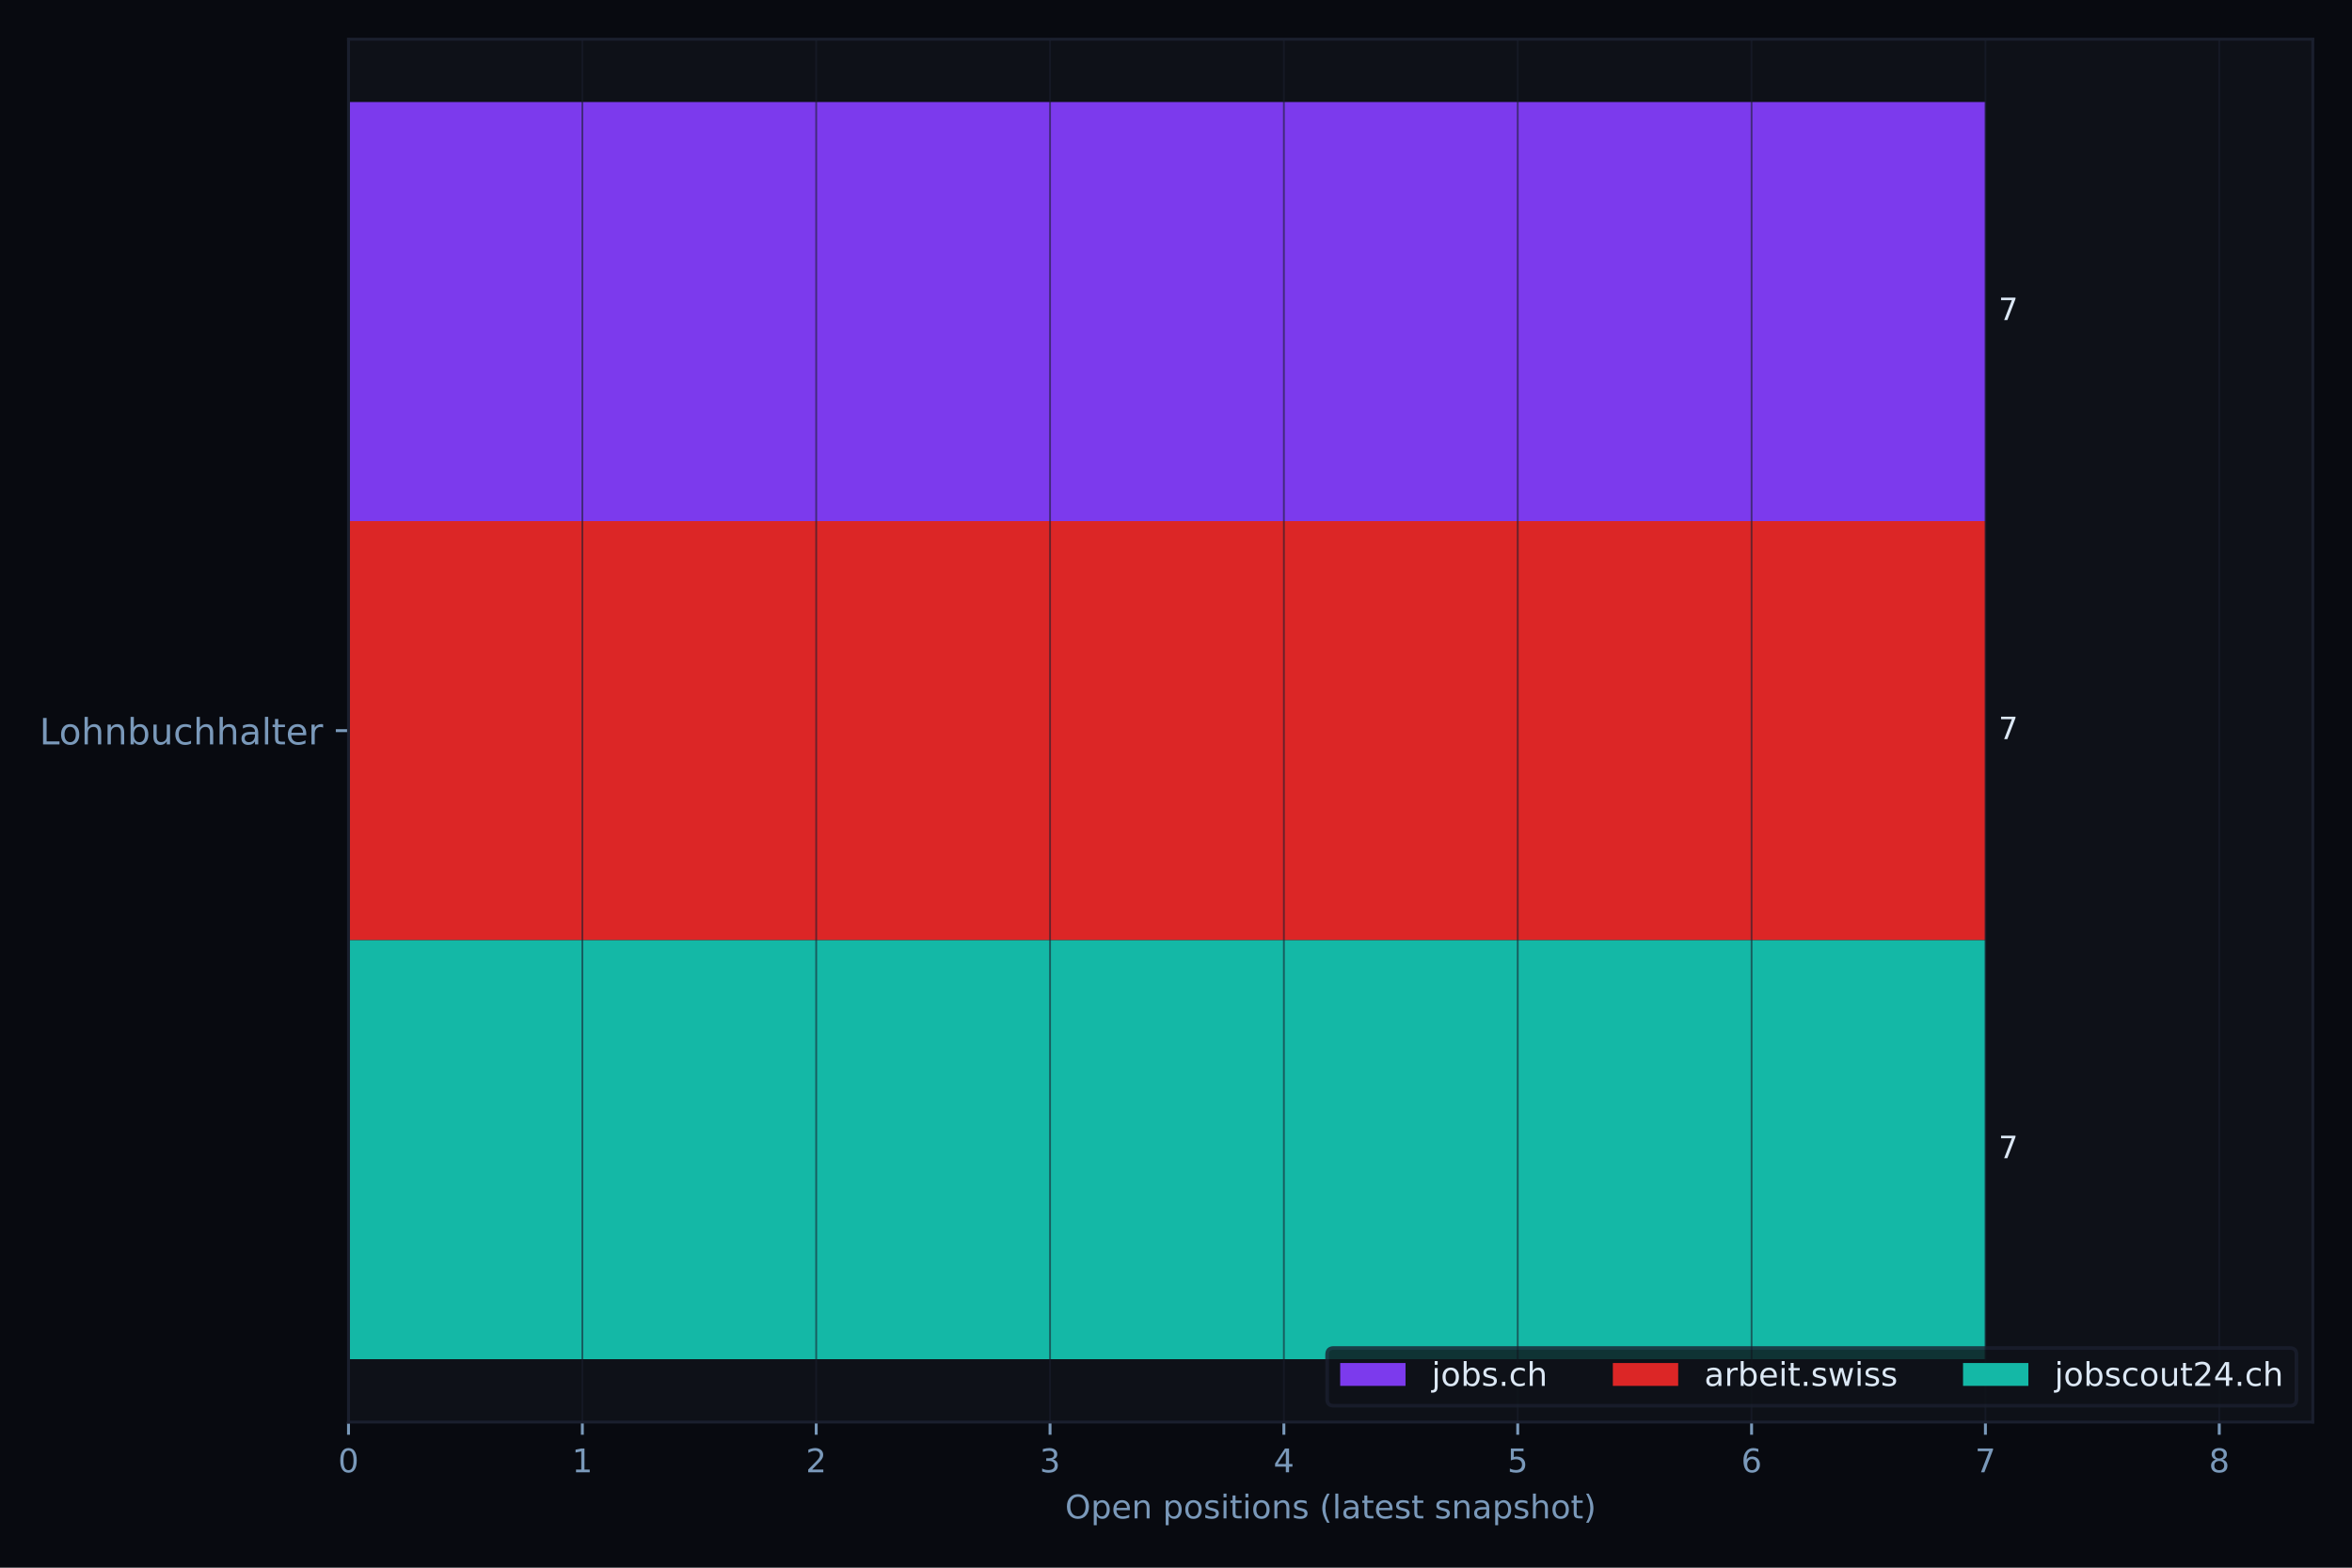
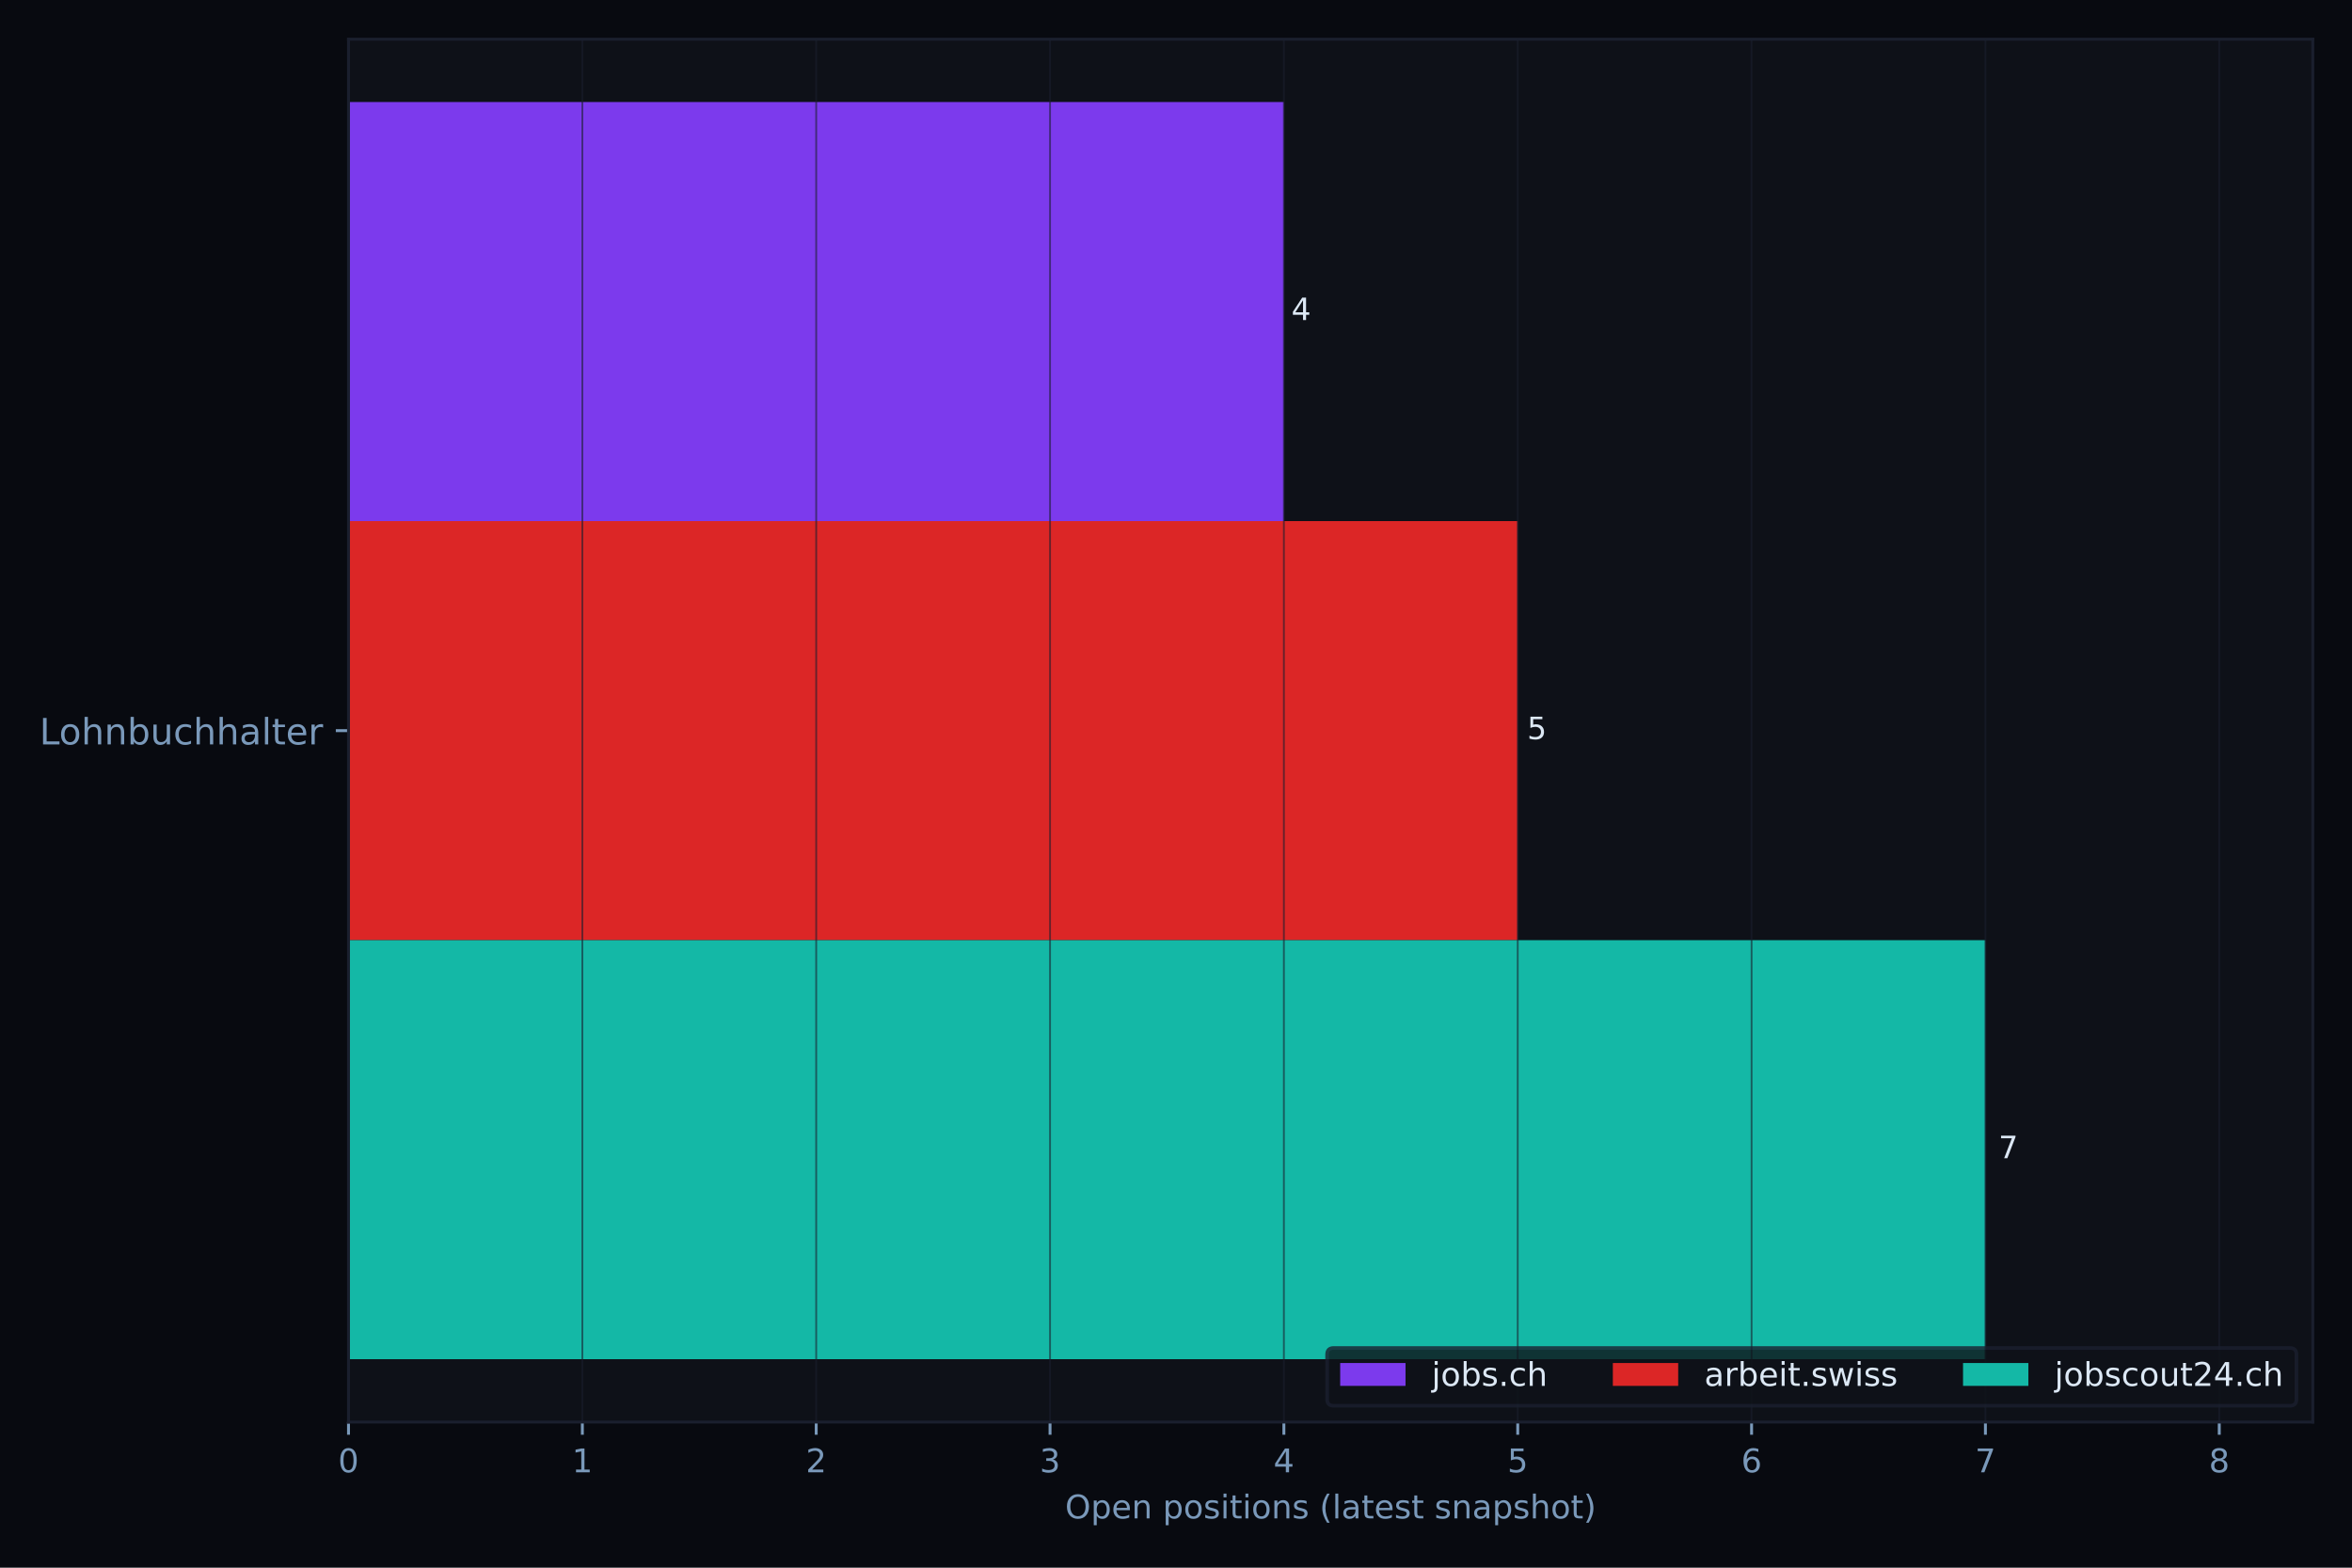
<svg xmlns="http://www.w3.org/2000/svg" xmlns:xlink="http://www.w3.org/1999/xlink" width="648pt" height="432pt" viewBox="0 0 648 432" version="1.1">
  <defs>
    <style type="text/css">*{stroke-linejoin: round; stroke-linecap: butt}</style>
  </defs>
  <g id="figure_1">
    <g id="patch_1">
      <path d="M 0 432  L 648 432  L 648 0  L 0 0  z " style="fill: #080a10" />
    </g>
    <g id="axes_1">
      <g id="patch_2">
        <path d="M 96.018 391.873  L 637.2 391.873  L 637.2 10.8  L 96.018 10.8  z " style="fill: #0e1118" />
      </g>
      <g id="patch_3">
-         <path d="M 96.018 28.121  L 547.003 28.121  L 547.003 143.598  L 96.018 143.598  z " clip-path="url(#pcf8d20ee85)" style="fill: #7c3aed" />
+         <path d="M 96.018 28.121  L 353.724 28.121  L 353.724 143.598  L 96.018 143.598  z " clip-path="url(#pcf8d20ee85)" style="fill: #7c3aed" />
      </g>
      <g id="patch_4">
-         <path d="M 96.018 143.598  L 547.003 143.598  L 547.003 259.075  L 96.018 259.075  z " clip-path="url(#pcf8d20ee85)" style="fill: #dc2626" />
+         <path d="M 96.018 143.598  L 418.15 143.598  L 418.15 259.075  L 96.018 259.075  z " clip-path="url(#pcf8d20ee85)" style="fill: #dc2626" />
      </g>
      <g id="patch_5">
        <path d="M 96.018 259.075  L 547.003 259.075  L 547.003 374.551  L 96.018 374.551  z " clip-path="url(#pcf8d20ee85)" style="fill: #14b8a6" />
      </g>
      <g id="matplotlib.axis_1">
        <g id="xtick_1">
          <g id="line2d_1">
            <path d="M 96.018 391.873  L 96.018 10.8  " clip-path="url(#pcf8d20ee85)" style="fill: none; stroke: #1a1f2e; stroke-opacity: 0.6; stroke-width: 0.5; stroke-linecap: square" />
          </g>
          <g id="line2d_2">
            <defs>
              <path id="mff3be124f5" d="M 0 0  L 0 3.5  " style="stroke: #7a99ba; stroke-width: 0.8" />
            </defs>
            <g>
              <use xlink:href="#mff3be124f5" x="96.018" y="391.873" style="fill: #7a99ba; stroke: #7a99ba; stroke-width: 0.8" />
            </g>
          </g>
          <g id="text_1">
            <g style="fill: #7a99ba" transform="translate(93.15506 405.7113) scale(0.09 -0.09)">
              <defs>
                <path id="DejaVuSans-30" d="M 2034 4250  Q 1547 4250 1301 3770  Q 1056 3291 1056 2328  Q 1056 1369 1301 889  Q 1547 409 2034 409  Q 2525 409 2770 889  Q 3016 1369 3016 2328  Q 3016 3291 2770 3770  Q 2525 4250 2034 4250  z M 2034 4750  Q 2819 4750 3233 4129  Q 3647 3509 3647 2328  Q 3647 1150 3233 529  Q 2819 -91 2034 -91  Q 1250 -91 836 529  Q 422 1150 422 2328  Q 422 3509 836 4129  Q 1250 4750 2034 4750  z " transform="scale(0.015625)" />
              </defs>
              <use xlink:href="#DejaVuSans-30" />
            </g>
          </g>
        </g>
        <g id="xtick_2">
          <g id="line2d_3">
            <path d="M 160.445 391.873  L 160.445 10.8  " clip-path="url(#pcf8d20ee85)" style="fill: none; stroke: #1a1f2e; stroke-opacity: 0.6; stroke-width: 0.5; stroke-linecap: square" />
          </g>
          <g id="line2d_4">
            <g>
              <use xlink:href="#mff3be124f5" x="160.445" y="391.873" style="fill: #7a99ba; stroke: #7a99ba; stroke-width: 0.8" />
            </g>
          </g>
          <g id="text_2">
            <g style="fill: #7a99ba" transform="translate(157.5815 405.7113) scale(0.09 -0.09)">
              <defs>
                <path id="DejaVuSans-31" d="M 794 531  L 1825 531  L 1825 4091  L 703 3866  L 703 4441  L 1819 4666  L 2450 4666  L 2450 531  L 3481 531  L 3481 0  L 794 0  L 794 531  z " transform="scale(0.015625)" />
              </defs>
              <use xlink:href="#DejaVuSans-31" />
            </g>
          </g>
        </g>
        <g id="xtick_3">
          <g id="line2d_5">
            <path d="M 224.871 391.873  L 224.871 10.8  " clip-path="url(#pcf8d20ee85)" style="fill: none; stroke: #1a1f2e; stroke-opacity: 0.6; stroke-width: 0.5; stroke-linecap: square" />
          </g>
          <g id="line2d_6">
            <g>
              <use xlink:href="#mff3be124f5" x="224.871" y="391.873" style="fill: #7a99ba; stroke: #7a99ba; stroke-width: 0.8" />
            </g>
          </g>
          <g id="text_3">
            <g style="fill: #7a99ba" transform="translate(222.0079 405.7113) scale(0.09 -0.09)">
              <defs>
                <path id="DejaVuSans-32" d="M 1228 531  L 3431 531  L 3431 0  L 469 0  L 469 531  Q 828 903 1448 1529  Q 2069 2156 2228 2338  Q 2531 2678 2651 2914  Q 2772 3150 2772 3378  Q 2772 3750 2511 3984  Q 2250 4219 1831 4219  Q 1534 4219 1204 4116  Q 875 4013 500 3803  L 500 4441  Q 881 4594 1212 4672  Q 1544 4750 1819 4750  Q 2544 4750 2975 4387  Q 3406 4025 3406 3419  Q 3406 3131 3298 2873  Q 3191 2616 2906 2266  Q 2828 2175 2409 1742  Q 1991 1309 1228 531  z " transform="scale(0.015625)" />
              </defs>
              <use xlink:href="#DejaVuSans-32" />
            </g>
          </g>
        </g>
        <g id="xtick_4">
          <g id="line2d_7">
            <path d="M 289.297 391.873  L 289.297 10.8  " clip-path="url(#pcf8d20ee85)" style="fill: none; stroke: #1a1f2e; stroke-opacity: 0.6; stroke-width: 0.5; stroke-linecap: square" />
          </g>
          <g id="line2d_8">
            <g>
              <use xlink:href="#mff3be124f5" x="289.297" y="391.873" style="fill: #7a99ba; stroke: #7a99ba; stroke-width: 0.8" />
            </g>
          </g>
          <g id="text_4">
            <g style="fill: #7a99ba" transform="translate(286.4343 405.7113) scale(0.09 -0.09)">
              <defs>
                <path id="DejaVuSans-33" d="M 2597 2516  Q 3050 2419 3304 2112  Q 3559 1806 3559 1356  Q 3559 666 3084 287  Q 2609 -91 1734 -91  Q 1441 -91 1130 -33  Q 819 25 488 141  L 488 750  Q 750 597 1062 519  Q 1375 441 1716 441  Q 2309 441 2620 675  Q 2931 909 2931 1356  Q 2931 1769 2642 2001  Q 2353 2234 1838 2234  L 1294 2234  L 1294 2753  L 1863 2753  Q 2328 2753 2575 2939  Q 2822 3125 2822 3475  Q 2822 3834 2567 4026  Q 2313 4219 1838 4219  Q 1578 4219 1281 4162  Q 984 4106 628 3988  L 628 4550  Q 988 4650 1302 4700  Q 1616 4750 1894 4750  Q 2613 4750 3031 4423  Q 3450 4097 3450 3541  Q 3450 3153 3228 2886  Q 3006 2619 2597 2516  z " transform="scale(0.015625)" />
              </defs>
              <use xlink:href="#DejaVuSans-33" />
            </g>
          </g>
        </g>
        <g id="xtick_5">
          <g id="line2d_9">
            <path d="M 353.724 391.873  L 353.724 10.8  " clip-path="url(#pcf8d20ee85)" style="fill: none; stroke: #1a1f2e; stroke-opacity: 0.6; stroke-width: 0.5; stroke-linecap: square" />
          </g>
          <g id="line2d_10">
            <g>
              <use xlink:href="#mff3be124f5" x="353.724" y="391.873" style="fill: #7a99ba; stroke: #7a99ba; stroke-width: 0.8" />
            </g>
          </g>
          <g id="text_5">
            <g style="fill: #7a99ba" transform="translate(350.8607 405.7113) scale(0.09 -0.09)">
              <defs>
                <path id="DejaVuSans-34" d="M 2419 4116  L 825 1625  L 2419 1625  L 2419 4116  z M 2253 4666  L 3047 4666  L 3047 1625  L 3713 1625  L 3713 1100  L 3047 1100  L 3047 0  L 2419 0  L 2419 1100  L 313 1100  L 313 1709  L 2253 4666  z " transform="scale(0.015625)" />
              </defs>
              <use xlink:href="#DejaVuSans-34" />
            </g>
          </g>
        </g>
        <g id="xtick_6">
          <g id="line2d_11">
            <path d="M 418.15 391.873  L 418.15 10.8  " clip-path="url(#pcf8d20ee85)" style="fill: none; stroke: #1a1f2e; stroke-opacity: 0.6; stroke-width: 0.5; stroke-linecap: square" />
          </g>
          <g id="line2d_12">
            <g>
              <use xlink:href="#mff3be124f5" x="418.15" y="391.873" style="fill: #7a99ba; stroke: #7a99ba; stroke-width: 0.8" />
            </g>
          </g>
          <g id="text_6">
            <g style="fill: #7a99ba" transform="translate(415.2871 405.7113) scale(0.09 -0.09)">
              <defs>
                <path id="DejaVuSans-35" d="M 691 4666  L 3169 4666  L 3169 4134  L 1269 4134  L 1269 2991  Q 1406 3038 1543 3061  Q 1681 3084 1819 3084  Q 2600 3084 3056 2656  Q 3513 2228 3513 1497  Q 3513 744 3044 326  Q 2575 -91 1722 -91  Q 1428 -91 1123 -41  Q 819 9 494 109  L 494 744  Q 775 591 1075 516  Q 1375 441 1709 441  Q 2250 441 2565 725  Q 2881 1009 2881 1497  Q 2881 1984 2565 2268  Q 2250 2553 1709 2553  Q 1456 2553 1204 2497  Q 953 2441 691 2322  L 691 4666  z " transform="scale(0.015625)" />
              </defs>
              <use xlink:href="#DejaVuSans-35" />
            </g>
          </g>
        </g>
        <g id="xtick_7">
          <g id="line2d_13">
            <path d="M 482.577 391.873  L 482.577 10.8  " clip-path="url(#pcf8d20ee85)" style="fill: none; stroke: #1a1f2e; stroke-opacity: 0.6; stroke-width: 0.5; stroke-linecap: square" />
          </g>
          <g id="line2d_14">
            <g>
              <use xlink:href="#mff3be124f5" x="482.577" y="391.873" style="fill: #7a99ba; stroke: #7a99ba; stroke-width: 0.8" />
            </g>
          </g>
          <g id="text_7">
            <g style="fill: #7a99ba" transform="translate(479.7135 405.7113) scale(0.09 -0.09)">
              <defs>
                <path id="DejaVuSans-36" d="M 2113 2584  Q 1688 2584 1439 2293  Q 1191 2003 1191 1497  Q 1191 994 1439 701  Q 1688 409 2113 409  Q 2538 409 2786 701  Q 3034 994 3034 1497  Q 3034 2003 2786 2293  Q 2538 2584 2113 2584  z M 3366 4563  L 3366 3988  Q 3128 4100 2886 4159  Q 2644 4219 2406 4219  Q 1781 4219 1451 3797  Q 1122 3375 1075 2522  Q 1259 2794 1537 2939  Q 1816 3084 2150 3084  Q 2853 3084 3261 2657  Q 3669 2231 3669 1497  Q 3669 778 3244 343  Q 2819 -91 2113 -91  Q 1303 -91 875 529  Q 447 1150 447 2328  Q 447 3434 972 4092  Q 1497 4750 2381 4750  Q 2619 4750 2861 4703  Q 3103 4656 3366 4563  z " transform="scale(0.015625)" />
              </defs>
              <use xlink:href="#DejaVuSans-36" />
            </g>
          </g>
        </g>
        <g id="xtick_8">
          <g id="line2d_15">
            <path d="M 547.003 391.873  L 547.003 10.8  " clip-path="url(#pcf8d20ee85)" style="fill: none; stroke: #1a1f2e; stroke-opacity: 0.6; stroke-width: 0.5; stroke-linecap: square" />
          </g>
          <g id="line2d_16">
            <g>
              <use xlink:href="#mff3be124f5" x="547.003" y="391.873" style="fill: #7a99ba; stroke: #7a99ba; stroke-width: 0.8" />
            </g>
          </g>
          <g id="text_8">
            <g style="fill: #7a99ba" transform="translate(544.1399 405.7113) scale(0.09 -0.09)">
              <defs>
                <path id="DejaVuSans-37" d="M 525 4666  L 3525 4666  L 3525 4397  L 1831 0  L 1172 0  L 2766 4134  L 525 4134  L 525 4666  z " transform="scale(0.015625)" />
              </defs>
              <use xlink:href="#DejaVuSans-37" />
            </g>
          </g>
        </g>
        <g id="xtick_9">
          <g id="line2d_17">
            <path d="M 611.429 391.873  L 611.429 10.8  " clip-path="url(#pcf8d20ee85)" style="fill: none; stroke: #1a1f2e; stroke-opacity: 0.6; stroke-width: 0.5; stroke-linecap: square" />
          </g>
          <g id="line2d_18">
            <g>
              <use xlink:href="#mff3be124f5" x="611.429" y="391.873" style="fill: #7a99ba; stroke: #7a99ba; stroke-width: 0.8" />
            </g>
          </g>
          <g id="text_9">
            <g style="fill: #7a99ba" transform="translate(608.5663 405.7113) scale(0.09 -0.09)">
              <defs>
                <path id="DejaVuSans-38" d="M 2034 2216  Q 1584 2216 1326 1975  Q 1069 1734 1069 1313  Q 1069 891 1326 650  Q 1584 409 2034 409  Q 2484 409 2743 651  Q 3003 894 3003 1313  Q 3003 1734 2745 1975  Q 2488 2216 2034 2216  z M 1403 2484  Q 997 2584 770 2862  Q 544 3141 544 3541  Q 544 4100 942 4425  Q 1341 4750 2034 4750  Q 2731 4750 3128 4425  Q 3525 4100 3525 3541  Q 3525 3141 3298 2862  Q 3072 2584 2669 2484  Q 3125 2378 3379 2068  Q 3634 1759 3634 1313  Q 3634 634 3220 271  Q 2806 -91 2034 -91  Q 1263 -91 848 271  Q 434 634 434 1313  Q 434 1759 690 2068  Q 947 2378 1403 2484  z M 1172 3481  Q 1172 3119 1398 2916  Q 1625 2713 2034 2713  Q 2441 2713 2670 2916  Q 2900 3119 2900 3481  Q 2900 3844 2670 4047  Q 2441 4250 2034 4250  Q 1625 4250 1398 4047  Q 1172 3844 1172 3481  z " transform="scale(0.015625)" />
              </defs>
              <use xlink:href="#DejaVuSans-38" />
            </g>
          </g>
        </g>
        <g id="text_10">
          <g style="fill: #7a99ba" transform="translate(293.4454 418.4216) scale(0.09 -0.09)">
            <defs>
              <path id="DejaVuSans-4f" d="M 2522 4238  Q 1834 4238 1429 3725  Q 1025 3213 1025 2328  Q 1025 1447 1429 934  Q 1834 422 2522 422  Q 3209 422 3611 934  Q 4013 1447 4013 2328  Q 4013 3213 3611 3725  Q 3209 4238 2522 4238  z M 2522 4750  Q 3503 4750 4090 4092  Q 4678 3434 4678 2328  Q 4678 1225 4090 567  Q 3503 -91 2522 -91  Q 1538 -91 948 565  Q 359 1222 359 2328  Q 359 3434 948 4092  Q 1538 4750 2522 4750  z " transform="scale(0.015625)" />
              <path id="DejaVuSans-70" d="M 1159 525  L 1159 -1331  L 581 -1331  L 581 3500  L 1159 3500  L 1159 2969  Q 1341 3281 1617 3432  Q 1894 3584 2278 3584  Q 2916 3584 3314 3078  Q 3713 2572 3713 1747  Q 3713 922 3314 415  Q 2916 -91 2278 -91  Q 1894 -91 1617 61  Q 1341 213 1159 525  z M 3116 1747  Q 3116 2381 2855 2742  Q 2594 3103 2138 3103  Q 1681 3103 1420 2742  Q 1159 2381 1159 1747  Q 1159 1113 1420 752  Q 1681 391 2138 391  Q 2594 391 2855 752  Q 3116 1113 3116 1747  z " transform="scale(0.015625)" />
              <path id="DejaVuSans-65" d="M 3597 1894  L 3597 1613  L 953 1613  Q 991 1019 1311 708  Q 1631 397 2203 397  Q 2534 397 2845 478  Q 3156 559 3463 722  L 3463 178  Q 3153 47 2828 -22  Q 2503 -91 2169 -91  Q 1331 -91 842 396  Q 353 884 353 1716  Q 353 2575 817 3079  Q 1281 3584 2069 3584  Q 2775 3584 3186 3129  Q 3597 2675 3597 1894  z M 3022 2063  Q 3016 2534 2758 2815  Q 2500 3097 2075 3097  Q 1594 3097 1305 2825  Q 1016 2553 972 2059  L 3022 2063  z " transform="scale(0.015625)" />
              <path id="DejaVuSans-6e" d="M 3513 2113  L 3513 0  L 2938 0  L 2938 2094  Q 2938 2591 2744 2837  Q 2550 3084 2163 3084  Q 1697 3084 1428 2787  Q 1159 2491 1159 1978  L 1159 0  L 581 0  L 581 3500  L 1159 3500  L 1159 2956  Q 1366 3272 1645 3428  Q 1925 3584 2291 3584  Q 2894 3584 3203 3211  Q 3513 2838 3513 2113  z " transform="scale(0.015625)" />
              <path id="DejaVuSans-20" transform="scale(0.015625)" />
              <path id="DejaVuSans-6f" d="M 1959 3097  Q 1497 3097 1228 2736  Q 959 2375 959 1747  Q 959 1119 1226 758  Q 1494 397 1959 397  Q 2419 397 2687 759  Q 2956 1122 2956 1747  Q 2956 2369 2687 2733  Q 2419 3097 1959 3097  z M 1959 3584  Q 2709 3584 3137 3096  Q 3566 2609 3566 1747  Q 3566 888 3137 398  Q 2709 -91 1959 -91  Q 1206 -91 779 398  Q 353 888 353 1747  Q 353 2609 779 3096  Q 1206 3584 1959 3584  z " transform="scale(0.015625)" />
              <path id="DejaVuSans-73" d="M 2834 3397  L 2834 2853  Q 2591 2978 2328 3040  Q 2066 3103 1784 3103  Q 1356 3103 1142 2972  Q 928 2841 928 2578  Q 928 2378 1081 2264  Q 1234 2150 1697 2047  L 1894 2003  Q 2506 1872 2764 1633  Q 3022 1394 3022 966  Q 3022 478 2636 193  Q 2250 -91 1575 -91  Q 1294 -91 989 -36  Q 684 19 347 128  L 347 722  Q 666 556 975 473  Q 1284 391 1588 391  Q 1994 391 2212 530  Q 2431 669 2431 922  Q 2431 1156 2273 1281  Q 2116 1406 1581 1522  L 1381 1569  Q 847 1681 609 1914  Q 372 2147 372 2553  Q 372 3047 722 3315  Q 1072 3584 1716 3584  Q 2034 3584 2315 3537  Q 2597 3491 2834 3397  z " transform="scale(0.015625)" />
              <path id="DejaVuSans-69" d="M 603 3500  L 1178 3500  L 1178 0  L 603 0  L 603 3500  z M 603 4863  L 1178 4863  L 1178 4134  L 603 4134  L 603 4863  z " transform="scale(0.015625)" />
              <path id="DejaVuSans-74" d="M 1172 4494  L 1172 3500  L 2356 3500  L 2356 3053  L 1172 3053  L 1172 1153  Q 1172 725 1289 603  Q 1406 481 1766 481  L 2356 481  L 2356 0  L 1766 0  Q 1100 0 847 248  Q 594 497 594 1153  L 594 3053  L 172 3053  L 172 3500  L 594 3500  L 594 4494  L 1172 4494  z " transform="scale(0.015625)" />
              <path id="DejaVuSans-28" d="M 1984 4856  Q 1566 4138 1362 3434  Q 1159 2731 1159 2009  Q 1159 1288 1364 580  Q 1569 -128 1984 -844  L 1484 -844  Q 1016 -109 783 600  Q 550 1309 550 2009  Q 550 2706 781 3412  Q 1013 4119 1484 4856  L 1984 4856  z " transform="scale(0.015625)" />
              <path id="DejaVuSans-6c" d="M 603 4863  L 1178 4863  L 1178 0  L 603 0  L 603 4863  z " transform="scale(0.015625)" />
              <path id="DejaVuSans-61" d="M 2194 1759  Q 1497 1759 1228 1600  Q 959 1441 959 1056  Q 959 750 1161 570  Q 1363 391 1709 391  Q 2188 391 2477 730  Q 2766 1069 2766 1631  L 2766 1759  L 2194 1759  z M 3341 1997  L 3341 0  L 2766 0  L 2766 531  Q 2569 213 2275 61  Q 1981 -91 1556 -91  Q 1019 -91 701 211  Q 384 513 384 1019  Q 384 1609 779 1909  Q 1175 2209 1959 2209  L 2766 2209  L 2766 2266  Q 2766 2663 2505 2880  Q 2244 3097 1772 3097  Q 1472 3097 1187 3025  Q 903 2953 641 2809  L 641 3341  Q 956 3463 1253 3523  Q 1550 3584 1831 3584  Q 2591 3584 2966 3190  Q 3341 2797 3341 1997  z " transform="scale(0.015625)" />
              <path id="DejaVuSans-68" d="M 3513 2113  L 3513 0  L 2938 0  L 2938 2094  Q 2938 2591 2744 2837  Q 2550 3084 2163 3084  Q 1697 3084 1428 2787  Q 1159 2491 1159 1978  L 1159 0  L 581 0  L 581 4863  L 1159 4863  L 1159 2956  Q 1366 3272 1645 3428  Q 1925 3584 2291 3584  Q 2894 3584 3203 3211  Q 3513 2838 3513 2113  z " transform="scale(0.015625)" />
              <path id="DejaVuSans-29" d="M 513 4856  L 1013 4856  Q 1481 4119 1714 3412  Q 1947 2706 1947 2009  Q 1947 1309 1714 600  Q 1481 -109 1013 -844  L 513 -844  Q 928 -128 1133 580  Q 1338 1288 1338 2009  Q 1338 2731 1133 3434  Q 928 4138 513 4856  z " transform="scale(0.015625)" />
            </defs>
            <use xlink:href="#DejaVuSans-4f" />
            <use xlink:href="#DejaVuSans-70" x="78.711" />
            <use xlink:href="#DejaVuSans-65" x="142.188" />
            <use xlink:href="#DejaVuSans-6e" x="203.711" />
            <use xlink:href="#DejaVuSans-20" x="267.09" />
            <use xlink:href="#DejaVuSans-70" x="298.877" />
            <use xlink:href="#DejaVuSans-6f" x="362.354" />
            <use xlink:href="#DejaVuSans-73" x="423.535" />
            <use xlink:href="#DejaVuSans-69" x="475.635" />
            <use xlink:href="#DejaVuSans-74" x="503.418" />
            <use xlink:href="#DejaVuSans-69" x="542.627" />
            <use xlink:href="#DejaVuSans-6f" x="570.41" />
            <use xlink:href="#DejaVuSans-6e" x="631.592" />
            <use xlink:href="#DejaVuSans-73" x="694.971" />
            <use xlink:href="#DejaVuSans-20" x="747.07" />
            <use xlink:href="#DejaVuSans-28" x="778.857" />
            <use xlink:href="#DejaVuSans-6c" x="817.871" />
            <use xlink:href="#DejaVuSans-61" x="845.654" />
            <use xlink:href="#DejaVuSans-74" x="906.934" />
            <use xlink:href="#DejaVuSans-65" x="946.143" />
            <use xlink:href="#DejaVuSans-73" x="1007.666" />
            <use xlink:href="#DejaVuSans-74" x="1059.766" />
            <use xlink:href="#DejaVuSans-20" x="1098.975" />
            <use xlink:href="#DejaVuSans-73" x="1130.762" />
            <use xlink:href="#DejaVuSans-6e" x="1182.861" />
            <use xlink:href="#DejaVuSans-61" x="1246.24" />
            <use xlink:href="#DejaVuSans-70" x="1307.52" />
            <use xlink:href="#DejaVuSans-73" x="1370.996" />
            <use xlink:href="#DejaVuSans-68" x="1423.096" />
            <use xlink:href="#DejaVuSans-6f" x="1486.475" />
            <use xlink:href="#DejaVuSans-74" x="1547.656" />
            <use xlink:href="#DejaVuSans-29" x="1586.865" />
          </g>
        </g>
      </g>
      <g id="matplotlib.axis_2">
        <g id="ytick_1">
          <g id="line2d_19">
            <defs>
              <path id="mdf66c61492" d="M 0 0  L -3.5 0  " style="stroke: #7a99ba; stroke-width: 0.8" />
            </defs>
            <g>
              <use xlink:href="#mdf66c61492" x="96.018" y="201.336" style="fill: #7a99ba; stroke: #7a99ba; stroke-width: 0.8" />
            </g>
          </g>
          <g id="text_11">
            <g style="fill: #7a99ba" transform="translate(10.87756 205.1356) scale(0.1 -0.1)">
              <defs>
                <path id="DejaVuSans-4c" d="M 628 4666  L 1259 4666  L 1259 531  L 3531 531  L 3531 0  L 628 0  L 628 4666  z " transform="scale(0.015625)" />
                <path id="DejaVuSans-62" d="M 3116 1747  Q 3116 2381 2855 2742  Q 2594 3103 2138 3103  Q 1681 3103 1420 2742  Q 1159 2381 1159 1747  Q 1159 1113 1420 752  Q 1681 391 2138 391  Q 2594 391 2855 752  Q 3116 1113 3116 1747  z M 1159 2969  Q 1341 3281 1617 3432  Q 1894 3584 2278 3584  Q 2916 3584 3314 3078  Q 3713 2572 3713 1747  Q 3713 922 3314 415  Q 2916 -91 2278 -91  Q 1894 -91 1617 61  Q 1341 213 1159 525  L 1159 0  L 581 0  L 581 4863  L 1159 4863  L 1159 2969  z " transform="scale(0.015625)" />
                <path id="DejaVuSans-75" d="M 544 1381  L 544 3500  L 1119 3500  L 1119 1403  Q 1119 906 1312 657  Q 1506 409 1894 409  Q 2359 409 2629 706  Q 2900 1003 2900 1516  L 2900 3500  L 3475 3500  L 3475 0  L 2900 0  L 2900 538  Q 2691 219 2414 64  Q 2138 -91 1772 -91  Q 1169 -91 856 284  Q 544 659 544 1381  z M 1991 3584  L 1991 3584  z " transform="scale(0.015625)" />
                <path id="DejaVuSans-63" d="M 3122 3366  L 3122 2828  Q 2878 2963 2633 3030  Q 2388 3097 2138 3097  Q 1578 3097 1268 2742  Q 959 2388 959 1747  Q 959 1106 1268 751  Q 1578 397 2138 397  Q 2388 397 2633 464  Q 2878 531 3122 666  L 3122 134  Q 2881 22 2623 -34  Q 2366 -91 2075 -91  Q 1284 -91 818 406  Q 353 903 353 1747  Q 353 2603 823 3093  Q 1294 3584 2113 3584  Q 2378 3584 2631 3529  Q 2884 3475 3122 3366  z " transform="scale(0.015625)" />
                <path id="DejaVuSans-72" d="M 2631 2963  Q 2534 3019 2420 3045  Q 2306 3072 2169 3072  Q 1681 3072 1420 2755  Q 1159 2438 1159 1844  L 1159 0  L 581 0  L 581 3500  L 1159 3500  L 1159 2956  Q 1341 3275 1631 3429  Q 1922 3584 2338 3584  Q 2397 3584 2469 3576  Q 2541 3569 2628 3553  L 2631 2963  z " transform="scale(0.015625)" />
              </defs>
              <use xlink:href="#DejaVuSans-4c" />
              <use xlink:href="#DejaVuSans-6f" x="53.963" />
              <use xlink:href="#DejaVuSans-68" x="115.145" />
              <use xlink:href="#DejaVuSans-6e" x="178.523" />
              <use xlink:href="#DejaVuSans-62" x="241.902" />
              <use xlink:href="#DejaVuSans-75" x="305.379" />
              <use xlink:href="#DejaVuSans-63" x="368.758" />
              <use xlink:href="#DejaVuSans-68" x="423.738" />
              <use xlink:href="#DejaVuSans-68" x="487.117" />
              <use xlink:href="#DejaVuSans-61" x="550.496" />
              <use xlink:href="#DejaVuSans-6c" x="611.775" />
              <use xlink:href="#DejaVuSans-74" x="639.559" />
              <use xlink:href="#DejaVuSans-65" x="678.768" />
              <use xlink:href="#DejaVuSans-72" x="740.291" />
            </g>
          </g>
        </g>
      </g>
      <g id="patch_6">
        <path d="M 96.018 391.873  L 96.018 10.8  " style="fill: none; stroke: #1a1f2e; stroke-width: 0.8; stroke-linejoin: miter; stroke-linecap: square" />
      </g>
      <g id="patch_7">
        <path d="M 637.2 391.873  L 637.2 10.8  " style="fill: none; stroke: #1a1f2e; stroke-width: 0.8; stroke-linejoin: miter; stroke-linecap: square" />
      </g>
      <g id="patch_8">
        <path d="M 96.018 391.873  L 637.2 391.873  " style="fill: none; stroke: #1a1f2e; stroke-width: 0.8; stroke-linejoin: miter; stroke-linecap: square" />
      </g>
      <g id="patch_9">
        <path d="M 96.018 10.8  L 637.2 10.8  " style="fill: none; stroke: #1a1f2e; stroke-width: 0.8; stroke-linejoin: miter; stroke-linecap: square" />
      </g>
      <g id="text_12">
-         <g style="fill: #dce8f5" transform="translate(550.6109 88.20525) scale(0.085 -0.085)">
-           <use xlink:href="#DejaVuSans-37" />
+         <g style="fill: #dce8f5" transform="translate(355.7855 88.20525) scale(0.085 -0.085)">
+           <use xlink:href="#DejaVuSans-34" />
        </g>
      </g>
      <g id="text_13">
-         <g style="fill: #dce8f5" transform="translate(550.6109 203.6818) scale(0.085 -0.085)">
-           <use xlink:href="#DejaVuSans-37" />
+         <g style="fill: #dce8f5" transform="translate(420.7273 203.6818) scale(0.085 -0.085)">
+           <use xlink:href="#DejaVuSans-35" />
        </g>
      </g>
      <g id="text_14">
        <g style="fill: #dce8f5" transform="translate(550.6109 319.1584) scale(0.085 -0.085)">
          <use xlink:href="#DejaVuSans-37" />
        </g>
      </g>
      <g id="legend_1">
        <g id="patch_10">
          <path d="M 367.435 387.373  L 630.9 387.373  Q 632.7 387.373 632.7 385.573  L 632.7 373.262  Q 632.7 371.462 630.9 371.462  L 367.435 371.462  Q 365.635 371.462 365.635 373.262  L 365.635 385.573  Q 365.635 387.373 367.435 387.373  z " style="fill: #0e1118; opacity: 0.8; stroke: #1a1f2e; stroke-linejoin: miter" />
        </g>
        <g id="patch_11">
          <path d="M 369.235 381.901  L 387.235 381.901  L 387.235 375.601  L 369.235 375.601  z " style="fill: #7c3aed" />
        </g>
        <g id="text_15">
          <g style="fill: #dce8f5" transform="translate(394.4348 381.901) scale(0.09 -0.09)">
            <defs>
              <path id="DejaVuSans-6a" d="M 603 3500  L 1178 3500  L 1178 -63  Q 1178 -731 923 -1031  Q 669 -1331 103 -1331  L -116 -1331  L -116 -844  L 38 -844  Q 366 -844 484 -692  Q 603 -541 603 -63  L 603 3500  z M 603 4863  L 1178 4863  L 1178 4134  L 603 4134  L 603 4863  z " transform="scale(0.015625)" />
              <path id="DejaVuSans-2e" d="M 684 794  L 1344 794  L 1344 0  L 684 0  L 684 794  z " transform="scale(0.015625)" />
            </defs>
            <use xlink:href="#DejaVuSans-6a" />
            <use xlink:href="#DejaVuSans-6f" x="27.783" />
            <use xlink:href="#DejaVuSans-62" x="88.965" />
            <use xlink:href="#DejaVuSans-73" x="152.441" />
            <use xlink:href="#DejaVuSans-2e" x="204.541" />
            <use xlink:href="#DejaVuSans-63" x="236.328" />
            <use xlink:href="#DejaVuSans-68" x="291.309" />
          </g>
        </g>
        <g id="patch_12">
          <path d="M 444.357 381.901  L 462.357 381.901  L 462.357 375.601  L 444.357 375.601  z " style="fill: #dc2626" />
        </g>
        <g id="text_16">
          <g style="fill: #dce8f5" transform="translate(469.5567 381.901) scale(0.09 -0.09)">
            <defs>
              <path id="DejaVuSans-77" d="M 269 3500  L 844 3500  L 1563 769  L 2278 3500  L 2956 3500  L 3675 769  L 4391 3500  L 4966 3500  L 4050 0  L 3372 0  L 2619 2869  L 1863 0  L 1184 0  L 269 3500  z " transform="scale(0.015625)" />
            </defs>
            <use xlink:href="#DejaVuSans-61" />
            <use xlink:href="#DejaVuSans-72" x="61.279" />
            <use xlink:href="#DejaVuSans-62" x="102.393" />
            <use xlink:href="#DejaVuSans-65" x="165.869" />
            <use xlink:href="#DejaVuSans-69" x="227.393" />
            <use xlink:href="#DejaVuSans-74" x="255.176" />
            <use xlink:href="#DejaVuSans-2e" x="294.385" />
            <use xlink:href="#DejaVuSans-73" x="326.172" />
            <use xlink:href="#DejaVuSans-77" x="378.271" />
            <use xlink:href="#DejaVuSans-69" x="460.059" />
            <use xlink:href="#DejaVuSans-73" x="487.842" />
            <use xlink:href="#DejaVuSans-73" x="539.941" />
          </g>
        </g>
        <g id="patch_13">
          <path d="M 540.838 381.901  L 558.838 381.901  L 558.838 375.601  L 540.838 375.601  z " style="fill: #14b8a6" />
        </g>
        <g id="text_17">
          <g style="fill: #dce8f5" transform="translate(566.0381 381.901) scale(0.09 -0.09)">
            <use xlink:href="#DejaVuSans-6a" />
            <use xlink:href="#DejaVuSans-6f" x="27.783" />
            <use xlink:href="#DejaVuSans-62" x="88.965" />
            <use xlink:href="#DejaVuSans-73" x="152.441" />
            <use xlink:href="#DejaVuSans-63" x="204.541" />
            <use xlink:href="#DejaVuSans-6f" x="259.521" />
            <use xlink:href="#DejaVuSans-75" x="320.703" />
            <use xlink:href="#DejaVuSans-74" x="384.082" />
            <use xlink:href="#DejaVuSans-32" x="423.291" />
            <use xlink:href="#DejaVuSans-34" x="486.914" />
            <use xlink:href="#DejaVuSans-2e" x="550.537" />
            <use xlink:href="#DejaVuSans-63" x="582.324" />
            <use xlink:href="#DejaVuSans-68" x="637.305" />
          </g>
        </g>
      </g>
    </g>
  </g>
  <defs>
    <clipPath id="pcf8d20ee85">
      <rect x="96.018" y="10.8" width="541.182" height="381.073" />
    </clipPath>
  </defs>
</svg>
